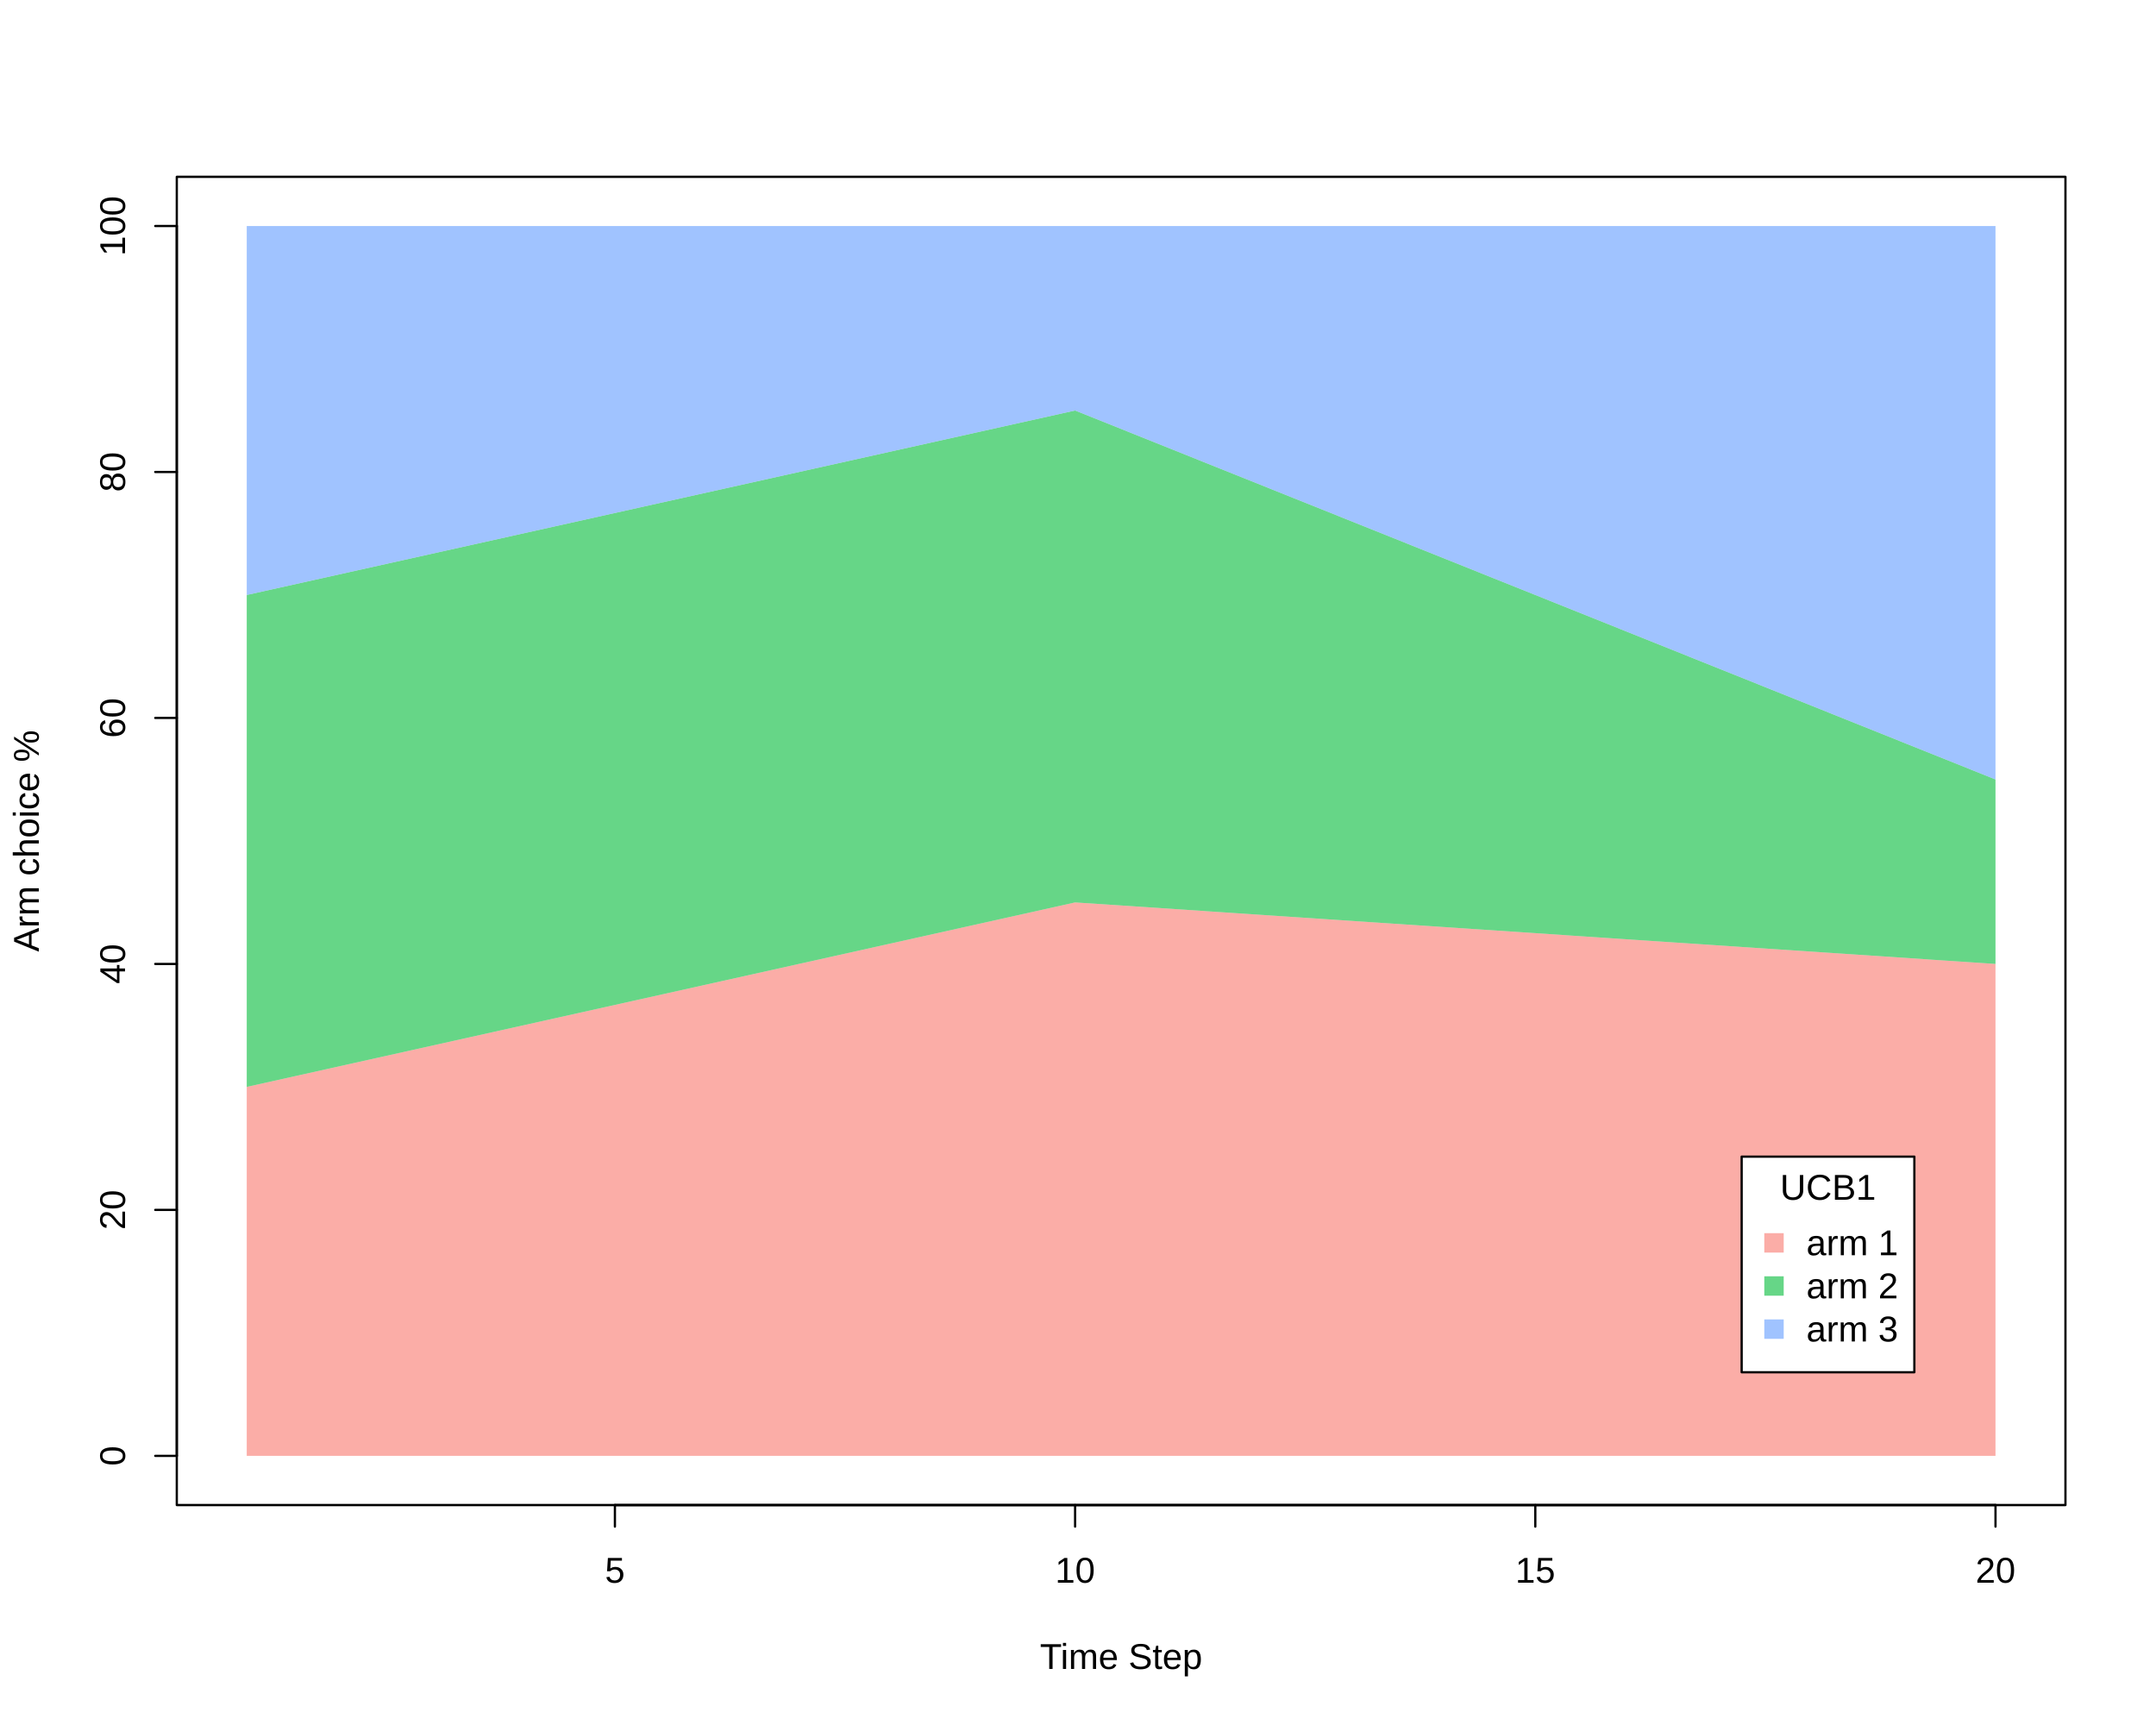
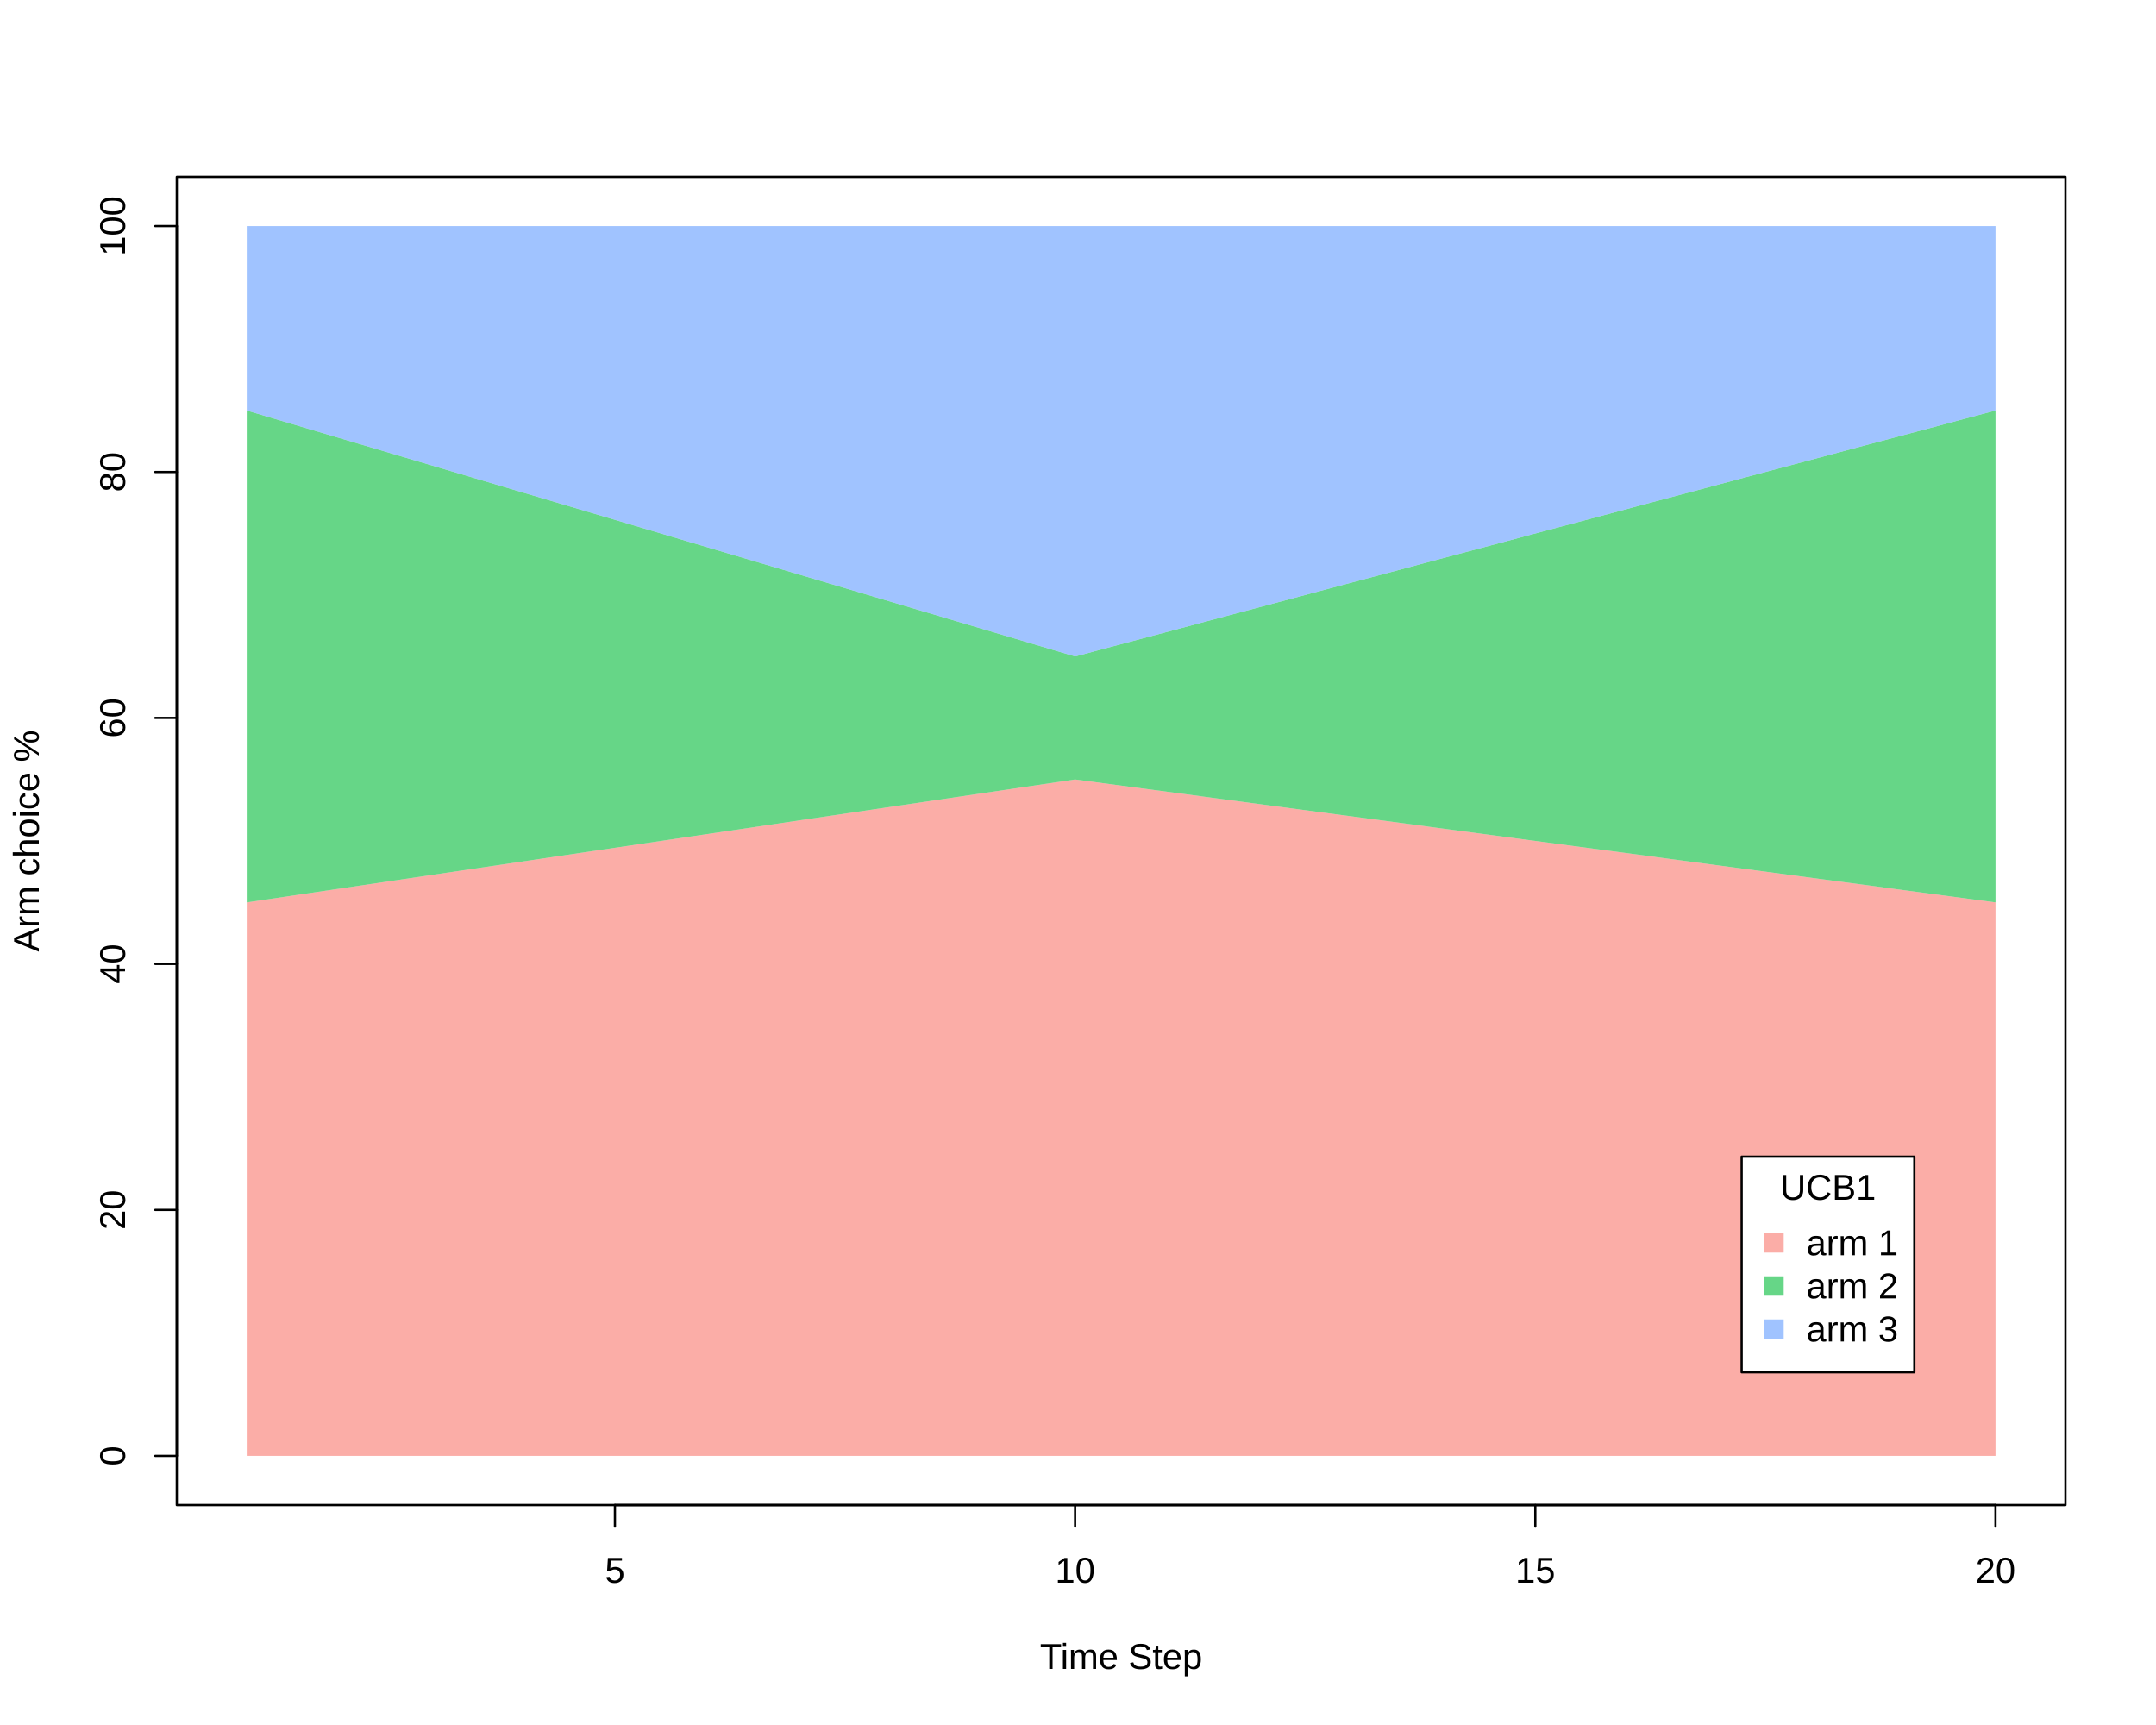
<svg xmlns="http://www.w3.org/2000/svg" viewBox="0 0 720.00 576.00">
  <defs>
    <style type="text/css">
    line, polyline, polygon, path, rect, circle {
      fill: none;
      stroke: #000000;
      stroke-linecap: round;
      stroke-linejoin: round;
      stroke-miterlimit: 10.00;
    }
  </style>
  </defs>
  <rect width="100%" height="100%" style="stroke: none; fill: #FFFFFF;" />
  <defs>
    <clipPath id="cpNTkuMDR8Njg5Ljc2fDUwMi41Nnw1OS4wNA==">
      <rect x="59.04" y="59.04" width="630.72" height="443.52" />
    </clipPath>
  </defs>
-   <polygon points="82.40,362.93 359.03,301.33 666.40,321.87 666.40,486.13 359.03,486.13 82.40,486.13 " style="stroke-width: 0.75; stroke: none; fill: #F8766D; fill-opacity: 0.60;" clip-path="url(#cpNTkuMDR8Njg5Ljc2fDUwMi41Nnw1OS4wNA==)" />
-   <polygon points="82.40,362.93 359.03,301.33 666.40,321.87 666.40,260.27 359.03,137.07 82.40,198.67 " style="stroke-width: 0.75; stroke: none; fill: #00BA38; fill-opacity: 0.60;" clip-path="url(#cpNTkuMDR8Njg5Ljc2fDUwMi41Nnw1OS4wNA==)" />
-   <polygon points="82.40,198.67 359.03,137.07 666.40,260.27 666.40,75.47 359.03,75.47 82.40,75.47 " style="stroke-width: 0.75; stroke: none; fill: #619CFF; fill-opacity: 0.60;" clip-path="url(#cpNTkuMDR8Njg5Ljc2fDUwMi41Nnw1OS4wNA==)" />
+   <polygon points="82.40,301.33 359.03,260.27 666.40,301.33 666.40,486.13 359.03,486.13 82.40,486.13 " style="stroke-width: 0.75; stroke: none; fill: #F8766D; fill-opacity: 0.60;" clip-path="url(#cpNTkuMDR8Njg5Ljc2fDUwMi41Nnw1OS4wNA==)" />
+   <polygon points="82.40,301.33 359.03,260.27 666.40,301.33 666.40,137.07 359.03,219.20 82.40,137.07 " style="stroke-width: 0.75; stroke: none; fill: #00BA38; fill-opacity: 0.60;" clip-path="url(#cpNTkuMDR8Njg5Ljc2fDUwMi41Nnw1OS4wNA==)" />
+   <polygon points="82.40,137.07 359.03,219.20 666.40,137.07 666.40,75.47 359.03,75.47 82.40,75.47 " style="stroke-width: 0.75; stroke: none; fill: #619CFF; fill-opacity: 0.60;" clip-path="url(#cpNTkuMDR8Njg5Ljc2fDUwMi41Nnw1OS4wNA==)" />
  <defs>
    <clipPath id="cpMC4wMHw3MjAuMDB8NTc2LjAwfDAuMDA=">
      <rect x="0.00" y="0.00" width="720.00" height="576.00" />
    </clipPath>
  </defs>
  <line x1="205.35" y1="502.56" x2="666.40" y2="502.56" style="stroke-width: 0.75;" clip-path="url(#cpMC4wMHw3MjAuMDB8NTc2LjAwfDAuMDA=)" />
  <line x1="205.35" y1="502.56" x2="205.35" y2="509.76" style="stroke-width: 0.75;" clip-path="url(#cpMC4wMHw3MjAuMDB8NTc2LjAwfDAuMDA=)" />
  <line x1="359.03" y1="502.56" x2="359.03" y2="509.76" style="stroke-width: 0.75;" clip-path="url(#cpMC4wMHw3MjAuMDB8NTc2LjAwfDAuMDA=)" />
  <line x1="512.72" y1="502.56" x2="512.72" y2="509.76" style="stroke-width: 0.75;" clip-path="url(#cpMC4wMHw3MjAuMDB8NTc2LjAwfDAuMDA=)" />
  <line x1="666.40" y1="502.56" x2="666.40" y2="509.76" style="stroke-width: 0.75;" clip-path="url(#cpMC4wMHw3MjAuMDB8NTc2LjAwfDAuMDA=)" />
  <g clip-path="url(#cpMC4wMHw3MjAuMDB8NTc2LjAwfDAuMDA=)">
    <text x="202.01" y="528.48" style="font-size: 12.00px; font-family: Liberation Sans;" textLength="6.67px" lengthAdjust="spacingAndGlyphs">5</text>
  </g>
  <g clip-path="url(#cpMC4wMHw3MjAuMDB8NTc2LjAwfDAuMDA=)">
    <text x="352.36" y="528.48" style="font-size: 12.00px; font-family: Liberation Sans;" textLength="13.34px" lengthAdjust="spacingAndGlyphs">10</text>
  </g>
  <g clip-path="url(#cpMC4wMHw3MjAuMDB8NTc2LjAwfDAuMDA=)">
    <text x="506.04" y="528.48" style="font-size: 12.00px; font-family: Liberation Sans;" textLength="13.34px" lengthAdjust="spacingAndGlyphs">15</text>
  </g>
  <g clip-path="url(#cpMC4wMHw3MjAuMDB8NTc2LjAwfDAuMDA=)">
    <text x="659.73" y="528.48" style="font-size: 12.00px; font-family: Liberation Sans;" textLength="13.34px" lengthAdjust="spacingAndGlyphs">20</text>
  </g>
  <line x1="59.04" y1="486.13" x2="59.04" y2="75.47" style="stroke-width: 0.75;" clip-path="url(#cpMC4wMHw3MjAuMDB8NTc2LjAwfDAuMDA=)" />
  <line x1="59.04" y1="486.13" x2="51.84" y2="486.13" style="stroke-width: 0.75;" clip-path="url(#cpMC4wMHw3MjAuMDB8NTc2LjAwfDAuMDA=)" />
  <line x1="59.04" y1="404.00" x2="51.84" y2="404.00" style="stroke-width: 0.75;" clip-path="url(#cpMC4wMHw3MjAuMDB8NTc2LjAwfDAuMDA=)" />
  <line x1="59.04" y1="321.87" x2="51.84" y2="321.87" style="stroke-width: 0.75;" clip-path="url(#cpMC4wMHw3MjAuMDB8NTc2LjAwfDAuMDA=)" />
  <line x1="59.04" y1="239.73" x2="51.84" y2="239.73" style="stroke-width: 0.75;" clip-path="url(#cpMC4wMHw3MjAuMDB8NTc2LjAwfDAuMDA=)" />
  <line x1="59.04" y1="157.60" x2="51.84" y2="157.60" style="stroke-width: 0.75;" clip-path="url(#cpMC4wMHw3MjAuMDB8NTc2LjAwfDAuMDA=)" />
  <line x1="59.04" y1="75.47" x2="51.84" y2="75.47" style="stroke-width: 0.75;" clip-path="url(#cpMC4wMHw3MjAuMDB8NTc2LjAwfDAuMDA=)" />
  <g clip-path="url(#cpMC4wMHw3MjAuMDB8NTc2LjAwfDAuMDA=)">
    <text transform="translate(41.76,489.47) rotate(-90)" style="font-size: 12.00px; font-family: Liberation Sans;" textLength="6.67px" lengthAdjust="spacingAndGlyphs">0</text>
  </g>
  <g clip-path="url(#cpMC4wMHw3MjAuMDB8NTc2LjAwfDAuMDA=)">
    <text transform="translate(41.76,410.67) rotate(-90)" style="font-size: 12.00px; font-family: Liberation Sans;" textLength="13.34px" lengthAdjust="spacingAndGlyphs">20</text>
  </g>
  <g clip-path="url(#cpMC4wMHw3MjAuMDB8NTc2LjAwfDAuMDA=)">
    <text transform="translate(41.76,328.54) rotate(-90)" style="font-size: 12.00px; font-family: Liberation Sans;" textLength="13.34px" lengthAdjust="spacingAndGlyphs">40</text>
  </g>
  <g clip-path="url(#cpMC4wMHw3MjAuMDB8NTc2LjAwfDAuMDA=)">
    <text transform="translate(41.76,246.41) rotate(-90)" style="font-size: 12.00px; font-family: Liberation Sans;" textLength="13.34px" lengthAdjust="spacingAndGlyphs">60</text>
  </g>
  <g clip-path="url(#cpMC4wMHw3MjAuMDB8NTc2LjAwfDAuMDA=)">
    <text transform="translate(41.76,164.27) rotate(-90)" style="font-size: 12.00px; font-family: Liberation Sans;" textLength="13.34px" lengthAdjust="spacingAndGlyphs">80</text>
  </g>
  <g clip-path="url(#cpMC4wMHw3MjAuMDB8NTc2LjAwfDAuMDA=)">
    <text transform="translate(41.76,85.47) rotate(-90)" style="font-size: 12.00px; font-family: Liberation Sans;" textLength="20.02px" lengthAdjust="spacingAndGlyphs">100</text>
  </g>
  <g clip-path="url(#cpMC4wMHw3MjAuMDB8NTc2LjAwfDAuMDA=)">
    <text x="347.29" y="557.28" style="font-size: 12.00px; font-family: Liberation Sans;" textLength="54.22px" lengthAdjust="spacingAndGlyphs">Time Step</text>
  </g>
  <g clip-path="url(#cpMC4wMHw3MjAuMDB8NTc2LjAwfDAuMDA=)">
    <text transform="translate(12.96,317.81) rotate(-90)" style="font-size: 12.00px; font-family: Liberation Sans;" textLength="74.02px" lengthAdjust="spacingAndGlyphs">Arm choice %</text>
  </g>
  <polyline points="59.04,502.56 689.76,502.56 689.76,59.04 59.04,59.04 59.04,502.56 " style="stroke-width: 0.75;" clip-path="url(#cpMC4wMHw3MjAuMDB8NTc2LjAwfDAuMDA=)" />
  <defs>
    <clipPath id="cpNTkuMDR8Njg5Ljc2fDUwMi41Nnw1OS4wNA==">
      <rect x="59.04" y="59.04" width="630.72" height="443.52" />
    </clipPath>
  </defs>
  <rect x="581.63" y="386.21" width="57.67" height="72.00" style="stroke-width: 0.75; fill: #FFFFFF;" clip-path="url(#cpNTkuMDR8Njg5Ljc2fDUwMi41Nnw1OS4wNA==)" />
  <polygon points="589.19,418.25 595.67,418.25 595.67,411.77 589.19,411.77 " style="stroke-width: 0.75; stroke: none; fill: #F8766D; fill-opacity: 0.60;" clip-path="url(#cpNTkuMDR8Njg5Ljc2fDUwMi41Nnw1OS4wNA==)" />
  <polygon points="589.19,432.65 595.67,432.65 595.67,426.17 589.19,426.17 " style="stroke-width: 0.75; stroke: none; fill: #00BA38; fill-opacity: 0.60;" clip-path="url(#cpNTkuMDR8Njg5Ljc2fDUwMi41Nnw1OS4wNA==)" />
  <polygon points="589.19,447.05 595.67,447.05 595.67,440.57 589.19,440.57 " style="stroke-width: 0.75; stroke: none; fill: #619CFF; fill-opacity: 0.60;" clip-path="url(#cpNTkuMDR8Njg5Ljc2fDUwMi41Nnw1OS4wNA==)" />
  <g clip-path="url(#cpNTkuMDR8Njg5Ljc2fDUwMi41Nnw1OS4wNA==)">
    <text x="594.46" y="400.61" style="font-size: 12.00px; font-family: Liberation Sans;" textLength="32.02px" lengthAdjust="spacingAndGlyphs">UCB1</text>
  </g>
  <g clip-path="url(#cpNTkuMDR8Njg5Ljc2fDUwMi41Nnw1OS4wNA==)">
    <text x="603.23" y="419.13" style="font-size: 12.00px; font-family: Liberation Sans;" textLength="30.67px" lengthAdjust="spacingAndGlyphs">arm 1</text>
  </g>
  <g clip-path="url(#cpNTkuMDR8Njg5Ljc2fDUwMi41Nnw1OS4wNA==)">
    <text x="603.23" y="433.53" style="font-size: 12.00px; font-family: Liberation Sans;" textLength="30.67px" lengthAdjust="spacingAndGlyphs">arm 2</text>
  </g>
  <g clip-path="url(#cpNTkuMDR8Njg5Ljc2fDUwMi41Nnw1OS4wNA==)">
    <text x="603.23" y="447.93" style="font-size: 12.00px; font-family: Liberation Sans;" textLength="30.67px" lengthAdjust="spacingAndGlyphs">arm 3</text>
  </g>
</svg>
